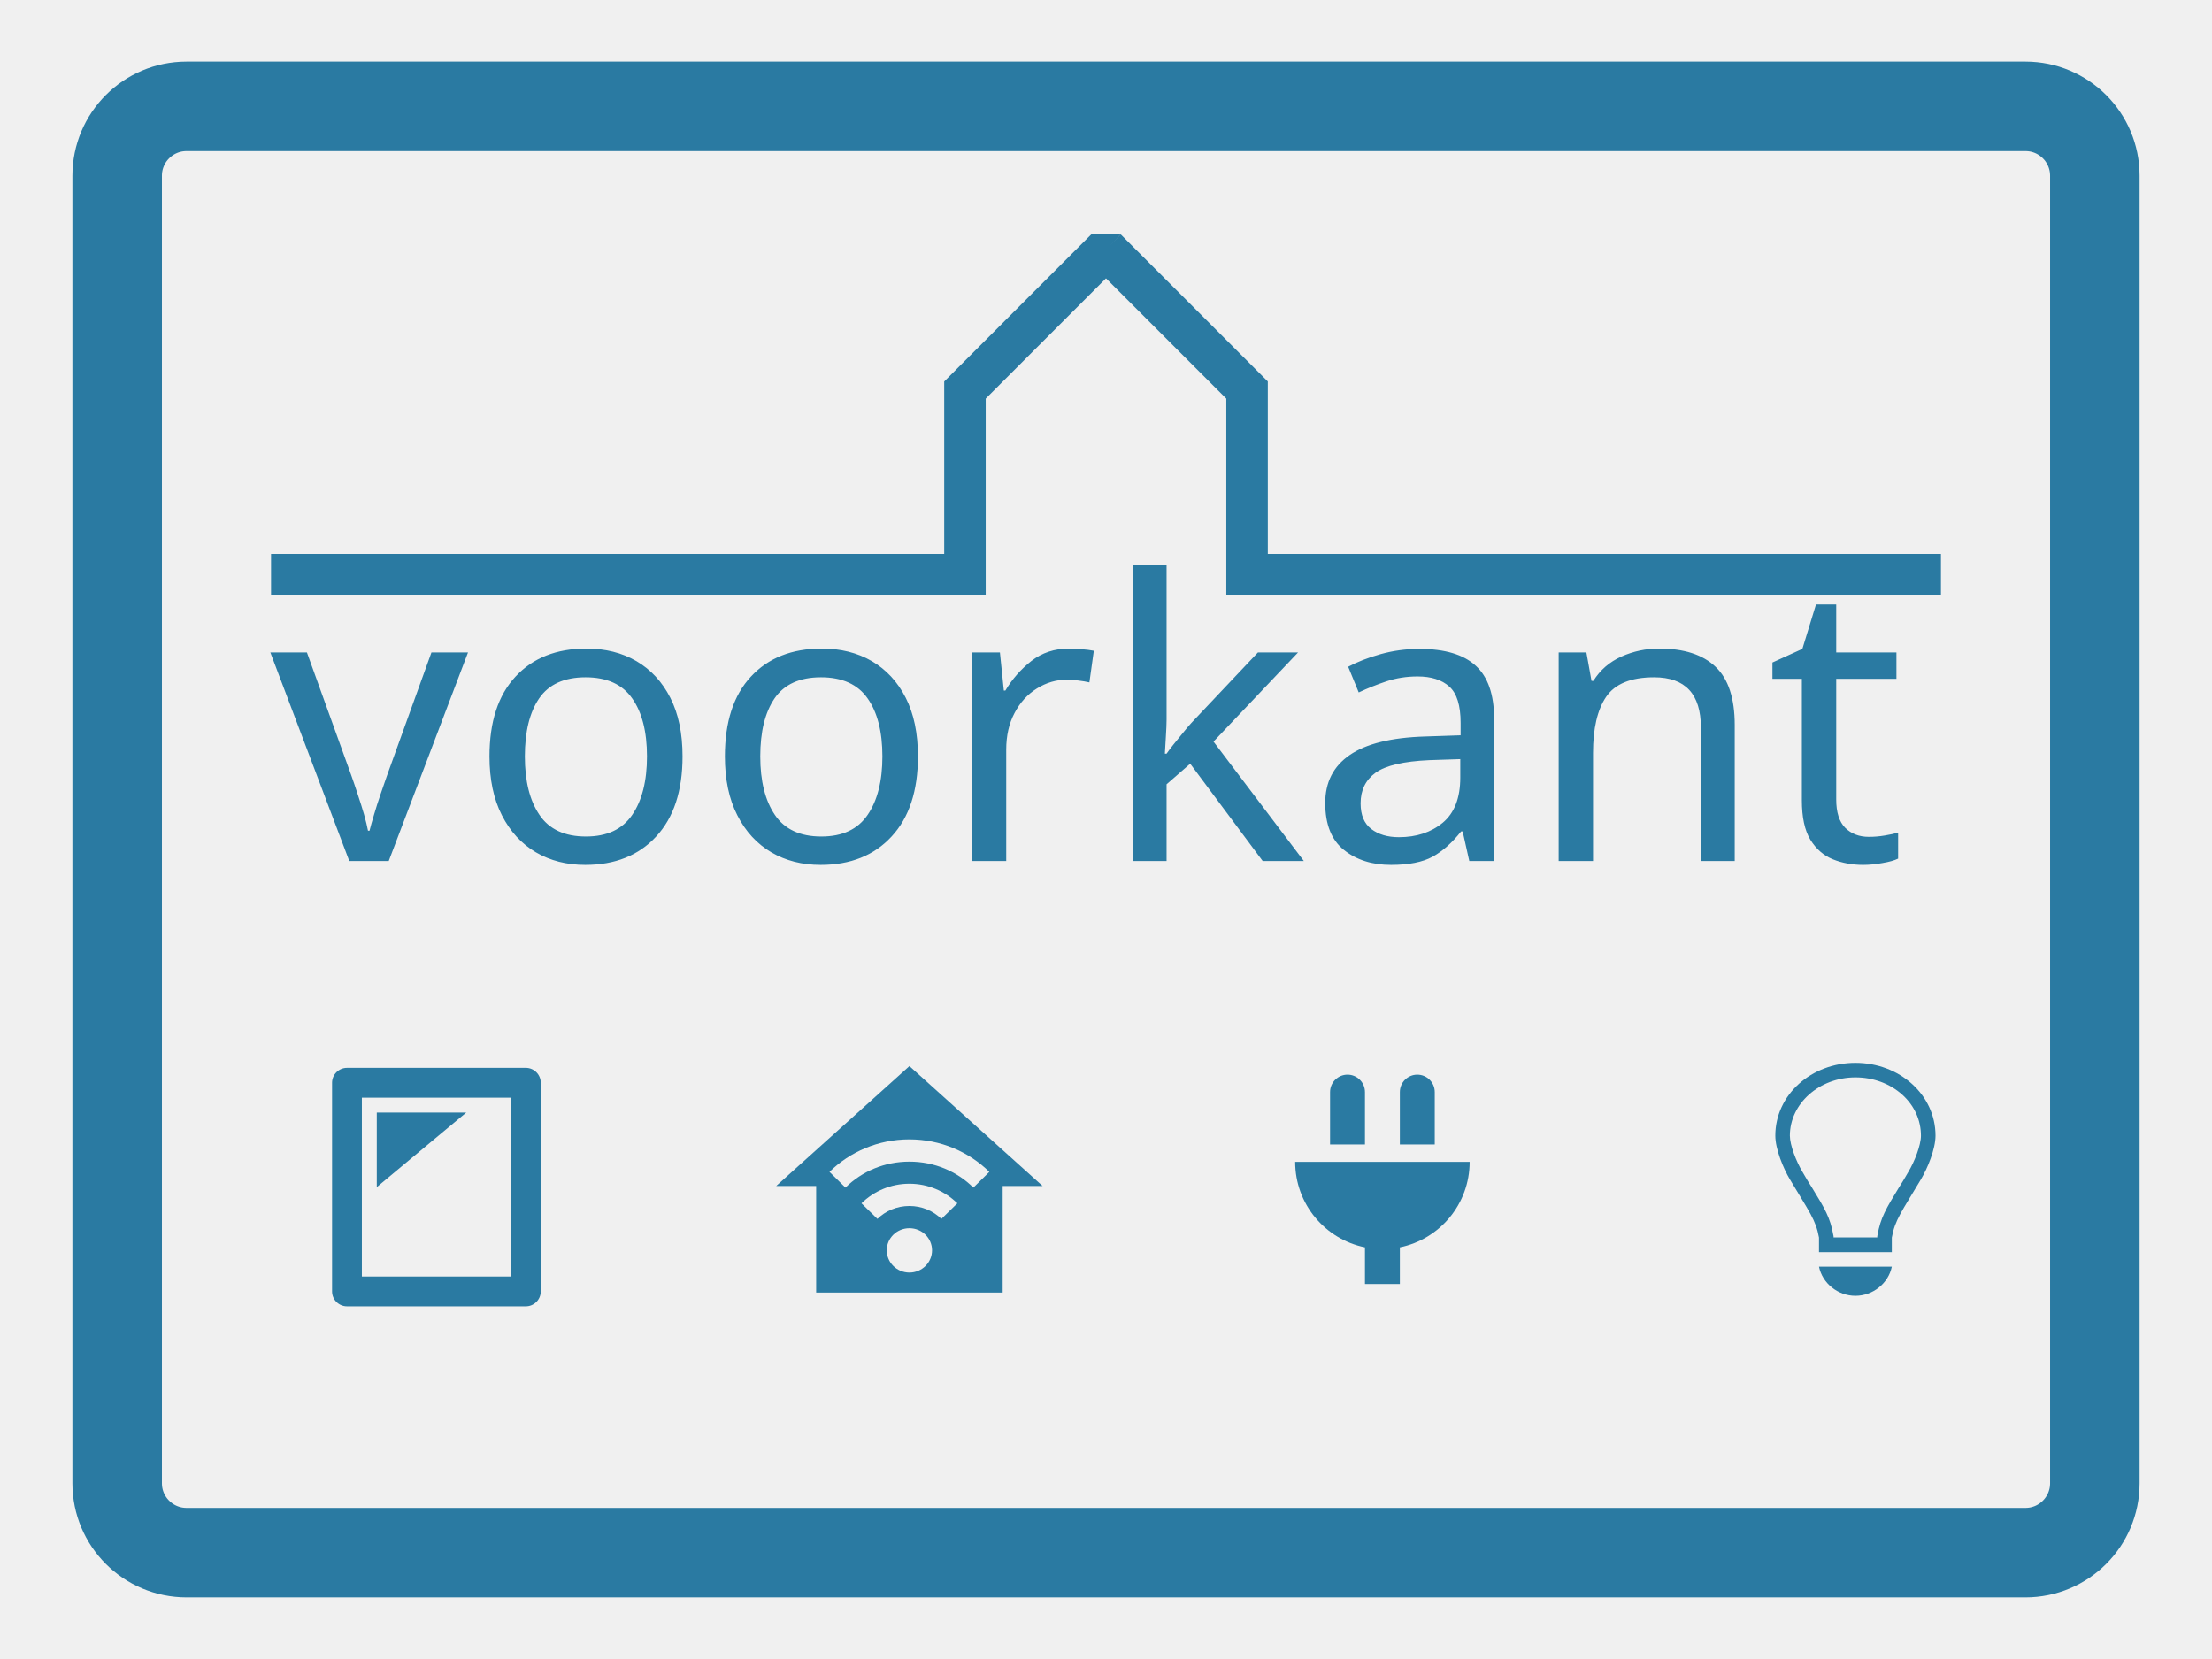
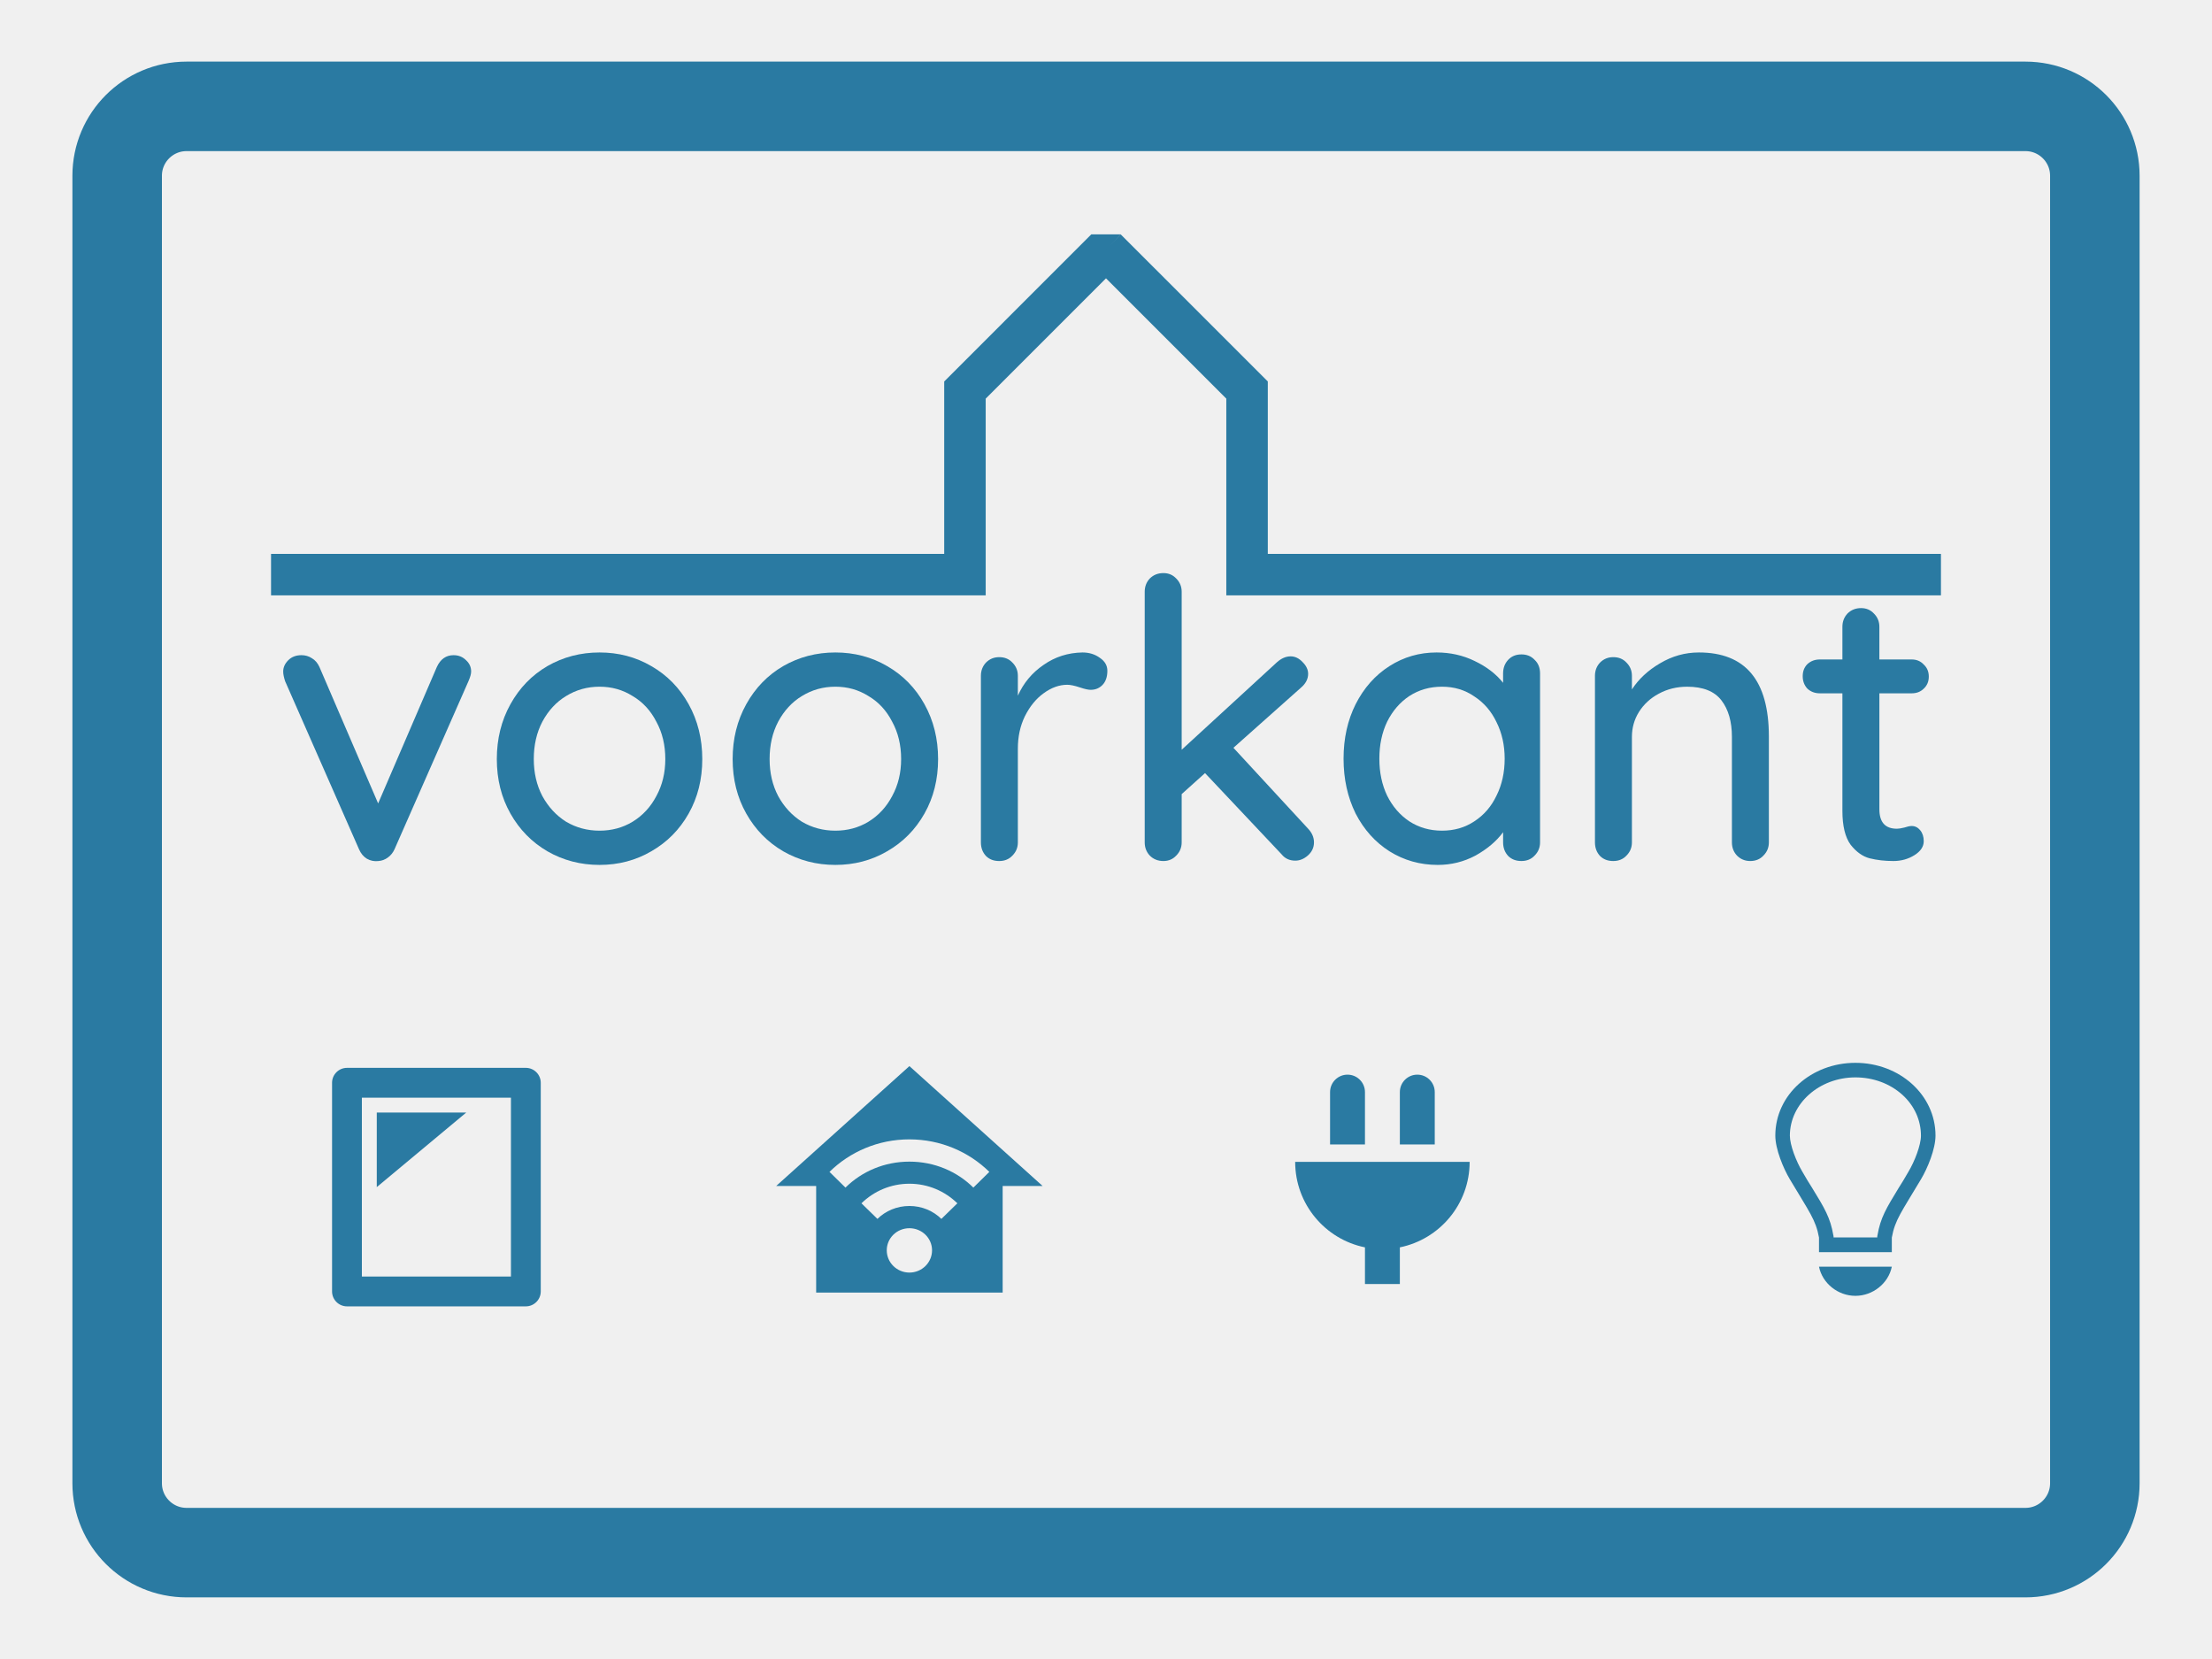
<svg xmlns="http://www.w3.org/2000/svg" xmlns:xlink="http://www.w3.org/1999/xlink" width="768" height="576" viewBox="0 0 203.2 152.4" version="1.1" id="svg5" xml:space="preserve">
  <defs id="defs2">
    <linearGradient id="linearGradient87428">
      <stop style="stop-color:#000000;stop-opacity:1;" offset="0" id="stop87426" />
    </linearGradient>
    <linearGradient id="linearGradient86591">
      <stop style="stop-color:#000000;stop-opacity:1;" offset="0" id="stop86589" />
    </linearGradient>
    <linearGradient id="linearGradient84450">
      <stop style="stop-color:#000000;stop-opacity:1;" offset="0" id="stop84448" />
    </linearGradient>
    <linearGradient id="linearGradient33714">
      <stop style="stop-color:#000000;stop-opacity:1;" offset="0" id="stop33712" />
    </linearGradient>
    <marker markerWidth="0.525" markerHeight="1" refX="0" refY="0" orient="auto-start-reverse" id="marker33450" viewBox="0 0 0.525 1" style="overflow:visible" preserveAspectRatio="xMidYMid">
      <path id="path33448" style="fill:context-stroke;stroke-linecap:butt" d="M 0,-1 1,0 0,1 -0.05,0 Z" transform="scale(0.5)" />
    </marker>
    <filter id="selectable_hidder_filter" width="1" height="1" x="0" y="0" style="color-interpolation-filters:sRGB;">
      <feComposite id="boolops_hidder_primitive" result="composite1" operator="arithmetic" in2="SourceGraphic" in="BackgroundImage" />
    </filter>
    <linearGradient id="linearGradient31207">
      <stop style="stop-color:#000000;stop-opacity:1;" offset="0" id="stop31205" />
    </linearGradient>
    <linearGradient id="linearGradient30097">
      <stop style="stop-color:#2a7aa2;stop-opacity:1;" offset="0" id="stop30095" />
    </linearGradient>
    <linearGradient id="linearGradient3477">
      <stop style="stop-color:#000000;stop-opacity:1;" offset="0" id="stop3475" />
    </linearGradient>
    <linearGradient xlink:href="#linearGradient30097" id="linearGradient30101" gradientUnits="userSpaceOnUse" x1="6.651" y1="76.2" x2="196.549" y2="76.2" />
    <linearGradient xlink:href="#linearGradient30097" id="linearGradient31209" x1="25.001" y1="38.628" x2="178.199" y2="38.628" gradientUnits="userSpaceOnUse" />
    <linearGradient xlink:href="#linearGradient30097" id="linearGradient33754" gradientUnits="userSpaceOnUse" x1="26.015" y1="66.049" x2="177.185" y2="66.049" />
    <symbol id="light-bulb" viewBox="0 0 12 16">
      <path d="M 6.5,0 C 3.48,0 1,2.19 1,5 c 0,0.92 0.55,2.25 1,3 1.34,2.25 1.78,2.78 2,4 v 1 H 9 V 12 C 9.22,10.78 9.66,10.25 11,8 11.45,7.25 12,5.92 12,5 12,2.19 9.52,0 6.5,0 Z m 3.64,7.48 C 9.89,7.92 9.67,8.28 9.47,8.59 8.61,10 8.22,10.65 8.02,11.82 8,11.87 8,11.93 8,11.99 H 5 C 5,11.93 5,11.86 4.98,11.82 4.78,10.65 4.39,9.99 3.53,8.59 3.33,8.28 3.11,7.92 2.86,7.48 2.44,6.78 2,5.65 2,5 2,2.8 4.02,1 6.5,1 7.72,1 8.86,1.42 9.72,2.19 10.55,2.94 11,3.94 11,5 11,5.66 10.56,6.78 10.14,7.48 Z M 4,14 H 9 C 8.77,15.14 7.7,16 6.5,16 5.3,16 4.23,15.14 4,14 Z" id="path70305" />
    </symbol>
    <symbol id="plugin">
      <path d="M 7,3 C 7,2.447 6.552,2 6,2 5.448,2 5,2.447 5,3 v 3 h 2 z m 4,0 C 11,2.447 10.553,2 10,2 9.447,2 9,2.447 9,3 v 3 h 2 z M 3,7 c 0,2.419 1.718,4.436 4,4.899 V 14 H 9 V 11.899 C 11.282,11.435 13,9.419 13,7 H 3 Z" id="path2404" />
    </symbol>
    <symbol id="wifi-full-secure">
      <g transform="translate(169.5714,223.4282)" id="g5937-10" />
      <g id="g6442-48" transform="translate(-753.4598,336.4283)">
        <rect style="fill:none;stroke:none" id="rect1687-53" width="90" height="90" x="1037.031" y="22.362" />
        <g transform="translate(0.9999998,3.000427)" id="g6192-4">
          <rect y="86.362" x="1103.031" height="14" width="20" id="rect6726-8-5" style="color:#000000;display:inline;overflow:visible;visibility:visible;fill:#ffffff;fill-opacity:1;fill-rule:nonzero;stroke:none;stroke-width:6;marker:none;enable-background:accumulate" />
          <rect ry="8" rx="8" y="74.362" x="1105.031" height="24" width="16" id="rect6190-4" style="color:#000000;display:inline;overflow:visible;visibility:visible;fill:none;stroke:#ffffff;stroke-width:4;stroke-miterlimit:4;stroke-dasharray:none;marker:none;enable-background:accumulate" />
        </g>
        <circle transform="rotate(-90)" id="circle4181-26" style="color:#000000;display:inline;overflow:visible;visibility:visible;fill:#808080;fill-opacity:1;stroke:none;stroke-width:16.345;marker:none;enable-background:accumulate" cx="-94.362" cy="1082.031" r="9" />
        <path style="color:#000000;display:inline;overflow:visible;visibility:visible;fill:none;fill-opacity:1;stroke:#808080;stroke-width:9;stroke-miterlimit:4;stroke-dasharray:none;stroke-opacity:1;marker:none;enable-background:accumulate" id="circle4187-57" d="m 1041.373,52.704 a 57.5,57.5 0 0 1 40.659,-16.841 57.5,57.5 0 0 1 40.659,16.841" />
        <path id="circle4189-0" style="color:#000000;display:inline;overflow:visible;visibility:visible;fill:none;fill-opacity:1;stroke:#808080;stroke-width:9;stroke-miterlimit:4;stroke-dasharray:none;stroke-opacity:1;marker:none;enable-background:accumulate" d="m 1054.101,65.432 a 39.5,39.5 0 0 1 27.931,-11.569 39.5,39.5 0 0 1 27.931,11.569" />
        <path style="color:#000000;display:inline;overflow:visible;visibility:visible;fill:none;fill-opacity:1;stroke:#808080;stroke-width:9;stroke-miterlimit:4;stroke-dasharray:none;stroke-opacity:1;marker:none;enable-background:accumulate" id="circle4191-61" d="m 1066.829,78.16 a 21.5,21.5 0 0 1 15.203,-6.297 21.5,21.5 0 0 1 15.203,6.297" />
      </g>
    </symbol>
    <linearGradient xlink:href="#linearGradient30097" id="linearGradient84452" x1="1" y1="8" x2="12" y2="8" gradientUnits="userSpaceOnUse" />
    <linearGradient xlink:href="#linearGradient30097" id="linearGradient84468" x1="3" y1="8" x2="13" y2="8" gradientUnits="userSpaceOnUse" />
    <symbol id="wifi-full">
      <g transform="translate(169.5714,223.4282)" id="g5937-442" />
      <g id="g6442-15" transform="translate(-753.4598,336.4283)">
        <rect style="fill:none;stroke:none" id="rect1687-15" width="90" height="90" x="1037.031" y="22.362" />
        <circle transform="rotate(-90)" id="circle4181-10" style="color:#000000;display:inline;overflow:visible;visibility:visible;fill:#808080;fill-opacity:1;stroke:none;stroke-width:16.345;marker:none;enable-background:accumulate" cx="-94.362" cy="1082.031" r="9" />
        <path style="color:#000000;display:inline;overflow:visible;visibility:visible;fill:none;fill-opacity:1;stroke:#808080;stroke-width:9;stroke-miterlimit:4;stroke-dasharray:none;stroke-opacity:1;marker:none;enable-background:accumulate" id="circle4187-7" d="m 1041.373,52.704 a 57.5,57.5 0 0 1 40.659,-16.841 57.5,57.5 0 0 1 40.659,16.841" />
        <path id="circle4189-86" style="color:#000000;display:inline;overflow:visible;visibility:visible;fill:none;fill-opacity:1;stroke:#808080;stroke-width:9;stroke-miterlimit:4;stroke-dasharray:none;stroke-opacity:1;marker:none;enable-background:accumulate" d="m 1054.101,65.432 a 39.5,39.5 0 0 1 27.931,-11.569 39.5,39.5 0 0 1 27.931,11.569" />
        <path style="color:#000000;display:inline;overflow:visible;visibility:visible;fill:none;fill-opacity:1;stroke:#808080;stroke-width:9;stroke-miterlimit:4;stroke-dasharray:none;stroke-opacity:1;marker:none;enable-background:accumulate" id="circle4191-9" d="m 1066.829,78.16 a 21.5,21.5 0 0 1 15.203,-6.297 21.5,21.5 0 0 1 15.203,6.297" />
      </g>
    </symbol>
    <linearGradient xlink:href="#linearGradient30097" id="linearGradient86593" x1="74.795" y1="106.84" x2="99.27" y2="106.84" gradientUnits="userSpaceOnUse" gradientTransform="translate(-3.492011,1.496014)" />
    <symbol id="tablet" viewBox="0 0 20 20">
      <path d="m 4,2 h 12 c 0.55,0 1,0.45 1,1 v 14 c 0,0.55 -0.45,1 -1,1 H 4 C 3.45,18 3,17.55 3,17 V 3 C 3,2.45 3.45,2 4,2 Z M 15,16 V 4 H 5 V 16 Z M 6,5 h 6 l -6,5 z" id="path5760" />
    </symbol>
    <linearGradient xlink:href="#linearGradient30097" id="linearGradient87430" x1="3" y1="10" x2="17" y2="10" gradientUnits="userSpaceOnUse" />
  </defs>
  <g id="layer1">
    <rect style="fill:#000000;fill-opacity:0;fill-rule:evenodd;stroke:url(#linearGradient30101);stroke-width:8.223;stroke-linecap:butt;stroke-linejoin:round;stroke-miterlimit:5.4;stroke-dasharray:none;stroke-dashoffset:0;stroke-opacity:1;paint-order:normal" id="rect119" width="181.675" height="132.857" x="10.763" y="9.771" ry="6.375" />
    <path style="fill:none;stroke:url(#linearGradient31209);stroke-width:3.811;stroke-linecap:butt;stroke-linejoin:miter;stroke-dasharray:none;stroke-opacity:1;marker-end:url(#marker33450)" d="M 25.001,53.562 H 88.745 V 36.608 L 101.702,23.65 m 76.701,29.912 H 114.66 V 36.608 L 101.702,23.65" id="path31213" class="UnoptimicedTransforms" transform="translate(-0.1021883,-0.7761799)" />
-     <text xml:space="preserve" style="font-style:normal;font-weight:normal;font-size:14.894px;font-family:sans-serif;fill:url(#linearGradient33754);fill-opacity:1.0;stroke:none;stroke-width:0.372" x="24.835" y="79.097" id="text33660">
-       <tspan id="tspan33658" style="font-style:normal;font-variant:normal;font-weight:500;font-stretch:normal;font-size:35.746px;font-family:'Quicksand Medium';-inkscape-font-specification:'Quicksand Medium, Medium';font-variant-ligatures:normal;font-variant-caps:normal;font-variant-numeric:normal;font-variant-east-asian:normal;stroke-width:0.372;fill-opacity:1.0;fill:url(#linearGradient33754)" x="24.835" y="79.097">voorkant</tspan>
+     <text xml:space="preserve" style="font-style:normal;font-weight:normal;font-size:14.894px;font-family:sans-serif;display:none;fill:url(#linearGradient33754);fill-opacity:1;stroke:none;stroke-width:0.372" x="24.835" y="79.097" id="text33660">
+       <tspan id="tspan33658" style="font-style:normal;font-variant:normal;font-weight:500;font-stretch:normal;font-size:35.746px;font-family:'Quicksand Medium';-inkscape-font-specification:'Quicksand Medium, Medium';font-variant-ligatures:normal;font-variant-caps:normal;font-variant-numeric:normal;font-variant-east-asian:normal;fill:url(#linearGradient33754);fill-opacity:1;stroke-width:0.372" x="24.835" y="79.097">voorkant</tspan>
    </text>
+     <g aria-label="voorkant" id="text87620" style="font-size:14.894px;display:inline;fill:url(#linearGradient33754);stroke-width:0.372">
+       <path d="m 41.672,60.187 q 0.679,0 1.144,0.465 0.465,0.429 0.465,1.037 0,0.322 -0.25,0.894 L 36.238,78.024 q -0.214,0.465 -0.608,0.751 -0.393,0.286 -0.858,0.322 -0.572,0.071 -1.072,-0.214 -0.465,-0.286 -0.715,-0.858 L 26.194,62.582 q -0.179,-0.536 -0.179,-0.894 0,-0.572 0.465,-1.037 0.465,-0.465 1.215,-0.465 0.536,0 0.965,0.286 0.429,0.25 0.679,0.786 l 5.398,12.547 5.398,-12.547 q 0.5,-1.072 1.537,-1.072 z" style="font-weight:500;font-size:35.746px;font-family:'Quicksand Medium';-inkscape-font-specification:'Quicksand Medium, Medium'" id="path87624" />
+       <path d="m 64.513,69.731 q 0,2.788 -1.251,5.004 -1.251,2.216 -3.432,3.467 -2.145,1.251 -4.754,1.251 -2.609,0 -4.79,-1.251 -2.145,-1.251 -3.396,-3.467 -1.251,-2.216 -1.251,-5.004 0,-2.788 1.251,-5.04 1.251,-2.252 3.396,-3.503 2.181,-1.251 4.79,-1.251 2.609,0 4.754,1.251 2.181,1.251 3.432,3.503 1.251,2.252 1.251,5.04 z m -3.396,0 q 0,-1.93 -0.822,-3.432 -0.786,-1.537 -2.181,-2.359 -1.358,-0.858 -3.038,-0.858 -1.68,0 -3.074,0.858 -1.358,0.822 -2.181,2.359 -0.786,1.501 -0.786,3.432 0,1.895 0.786,3.396 0.822,1.501 2.181,2.359 1.394,0.822 3.074,0.822 1.68,0 3.038,-0.822 1.394,-0.858 2.181,-2.359 0.822,-1.501 0.822,-3.396 z" style="font-weight:500;font-size:35.746px;font-family:'Quicksand Medium';-inkscape-font-specification:'Quicksand Medium, Medium'" id="path87626" />
+       <path d="m 86.176,69.731 q 0,2.788 -1.251,5.004 -1.251,2.216 -3.432,3.467 -2.145,1.251 -4.754,1.251 -2.609,0 -4.79,-1.251 -2.145,-1.251 -3.396,-3.467 -1.251,-2.216 -1.251,-5.004 0,-2.788 1.251,-5.04 1.251,-2.252 3.396,-3.503 2.181,-1.251 4.79,-1.251 2.609,0 4.754,1.251 2.181,1.251 3.432,3.503 1.251,2.252 1.251,5.04 z m -3.396,0 q 0,-1.93 -0.822,-3.432 -0.786,-1.537 -2.181,-2.359 -1.358,-0.858 -3.038,-0.858 -1.68,0 -3.074,0.858 -1.358,0.822 -2.181,2.359 -0.786,1.501 -0.786,3.432 0,1.895 0.786,3.396 0.822,1.501 2.181,2.359 1.394,0.822 3.074,0.822 1.68,0 3.038,-0.822 1.394,-0.858 2.181,-2.359 0.822,-1.501 0.822,-3.396 z" style="font-weight:500;font-size:35.746px;font-family:'Quicksand Medium';-inkscape-font-specification:'Quicksand Medium, Medium'" id="path87628" />
+       <path d="m 99.437,59.937 q 0.929,0 1.609,0.5 0.679,0.465 0.679,1.18 0,0.858 -0.465,1.323 -0.429,0.429 -1.072,0.429 -0.322,0 -0.965,-0.214 -0.751,-0.25 -1.18,-0.25 -1.108,0 -2.181,0.786 -1.037,0.751 -1.716,2.109 -0.643,1.323 -0.643,2.967 v 8.615 q 0,0.715 -0.5,1.215 -0.465,0.5 -1.215,0.5 -0.751,0 -1.215,-0.465 -0.465,-0.5 -0.465,-1.251 V 62.082 q 0,-0.715 0.465,-1.215 0.5,-0.5 1.215,-0.5 0.751,0 1.215,0.5 0.5,0.5 0.5,1.215 v 1.823 q 0.786,-1.752 2.359,-2.824 1.573,-1.108 3.575,-1.144 z" style="font-weight:500;font-size:35.746px;font-family:'Quicksand Medium';-inkscape-font-specification:'Quicksand Medium, Medium'" id="path87630" />
+       <path d="m 120.17,76.13 q 0.536,0.572 0.536,1.251 0,0.715 -0.572,1.215 -0.536,0.465 -1.144,0.465 -0.786,0 -1.251,-0.572 l -7.042,-7.471 -2.145,1.93 v 4.433 q 0,0.715 -0.5,1.215 -0.465,0.5 -1.18,0.5 -0.751,0 -1.251,-0.5 -0.465,-0.5 -0.465,-1.215 V 54.36 q 0,-0.715 0.465,-1.215 0.5,-0.5 1.251,-0.5 0.715,0 1.18,0.5 0.5,0.5 0.5,1.215 v 14.513 l 8.758,-8.043 q 0.608,-0.536 1.251,-0.536 0.608,0 1.108,0.536 0.5,0.5 0.5,1.072 0,0.715 -0.679,1.287 l -6.184,5.505 z" style="font-weight:500;font-size:35.746px;font-family:'Quicksand Medium';-inkscape-font-specification:'Quicksand Medium, Medium'" id="path87632" />
+       <path d="m 139.759,60.115 q 0.751,0 1.215,0.5 0.5,0.465 0.5,1.251 v 15.514 q 0,0.715 -0.5,1.215 -0.465,0.5 -1.215,0.5 -0.751,0 -1.215,-0.465 -0.465,-0.5 -0.465,-1.251 v -0.929 q -0.929,1.251 -2.538,2.145 -1.609,0.858 -3.467,0.858 -2.431,0 -4.433,-1.251 -1.966,-1.251 -3.11,-3.467 -1.108,-2.252 -1.108,-5.04 0,-2.788 1.108,-5.004 1.144,-2.252 3.11,-3.503 1.966,-1.251 4.325,-1.251 1.895,0 3.503,0.786 1.644,0.786 2.609,2.002 v -0.858 q 0,-0.751 0.465,-1.251 0.465,-0.5 1.215,-0.5 z m -7.292,16.193 q 1.68,0 2.967,-0.858 1.323,-0.858 2.038,-2.359 0.751,-1.501 0.751,-3.396 0,-1.859 -0.751,-3.36 -0.715,-1.501 -2.038,-2.359 -1.287,-0.894 -2.967,-0.894 -1.68,0 -3.003,0.858 -1.287,0.858 -2.038,2.359 -0.715,1.501 -0.715,3.396 0,1.895 0.715,3.396 0.751,1.501 2.038,2.359 1.323,0.858 3.003,0.858 z" style="font-weight:500;font-size:35.746px;font-family:'Quicksand Medium';-inkscape-font-specification:'Quicksand Medium, Medium'" id="path87634" />
+       <path d="m 156.059,59.937 q 6.434,0 6.434,7.721 v 9.723 q 0,0.715 -0.5,1.215 -0.465,0.5 -1.215,0.5 -0.715,0 -1.215,-0.5 -0.465,-0.5 -0.465,-1.215 v -9.687 q 0,-2.109 -0.965,-3.36 -0.965,-1.251 -3.146,-1.251 -1.43,0 -2.609,0.643 -1.144,0.608 -1.823,1.68 -0.643,1.037 -0.643,2.288 v 9.687 q 0,0.715 -0.5,1.215 -0.465,0.5 -1.215,0.5 -0.751,0 -1.215,-0.465 -0.465,-0.5 -0.465,-1.251 V 62.082 q 0,-0.715 0.465,-1.215 0.5,-0.5 1.215,-0.5 0.751,0 1.215,0.5 0.5,0.5 0.5,1.215 v 1.251 q 0.929,-1.43 2.574,-2.395 1.68,-1.001 3.575,-1.001 z" style="font-weight:500;font-size:35.746px;font-family:'Quicksand Medium';-inkscape-font-specification:'Quicksand Medium, Medium'" id="path87636" />
+       <path d="m 172.645,63.69 v 10.652 q 0,1.787 1.609,1.787 0.25,0 0.679,-0.107 0.429,-0.143 0.679,-0.143 0.465,0 0.786,0.393 0.322,0.393 0.322,1.001 0,0.751 -0.858,1.287 -0.858,0.536 -1.93,0.536 -1.18,0 -2.181,-0.25 -0.965,-0.25 -1.752,-1.251 -0.751,-1.037 -0.751,-3.11 V 63.69 h -2.073 q -0.679,0 -1.144,-0.429 -0.429,-0.465 -0.429,-1.144 0,-0.679 0.429,-1.108 0.465,-0.429 1.144,-0.429 h 2.073 v -3.003 q 0,-0.715 0.465,-1.215 0.5,-0.5 1.251,-0.5 0.715,0 1.18,0.5 0.5,0.5 0.5,1.215 v 3.003 h 2.967 q 0.679,0 1.108,0.465 0.465,0.429 0.465,1.108 0,0.679 -0.465,1.108 -0.429,0.429 -1.108,0.429 z" style="font-weight:500;font-size:35.746px;font-family:'Quicksand Medium';-inkscape-font-specification:'Quicksand Medium, Medium'" id="path87638" />
+     </g>
    <use xlink:href="#light-bulb" width="12" height="16" style="fill:url(#linearGradient84452);fill-opacity:1;stroke:none" id="use83037" transform="matrix(1.337808,0,0,1.337808,161.747,97.63385)" />
    <use xlink:href="#plugin" style="fill:url(#linearGradient84468);fill-opacity:1;stroke:none" id="use83216" transform="matrix(1.602729,0,0,1.602729,114.1698,95.51449)" />
    <path d="M 83.541,97.935 71.303,108.948 h 3.671 v 9.79 H 92.107 v -9.79 h 3.671 L 83.541,97.935 m 0,6.731 c 2.864,0 5.458,1.138 7.342,2.986 l -1.468,1.444 c -1.493,-1.481 -3.573,-2.386 -5.874,-2.386 -2.301,0 -4.381,0.906 -5.874,2.386 L 76.198,107.651 c 1.885,-1.848 4.479,-2.986 7.342,-2.986 m 0,4.075 c 1.713,0 3.267,0.685 4.405,1.799 l -1.468,1.432 c -0.747,-0.734 -1.787,-1.187 -2.937,-1.187 -1.15,0 -2.19,0.453 -2.937,1.187 l -1.468,-1.432 c 1.138,-1.114 2.692,-1.799 4.405,-1.799 m 0,4.087 c 1.15,0 2.08,0.906 2.08,2.031 0,1.126 -0.93,2.044 -2.08,2.044 -1.15,0 -2.08,-0.918 -2.08,-2.044 0,-1.126 0.93,-2.031 2.08,-2.031 z" id="path86568" style="fill:url(#linearGradient86593);fill-opacity:1;stroke-width:1.224" />
    <use xlink:href="#tablet" width="20" height="20" style="fill:url(#linearGradient87430);fill-opacity:1;stroke:none" id="use87393" transform="matrix(1.369368,0,0,1.369368,26.39576,95.35691)" />
  </g>
</svg>
